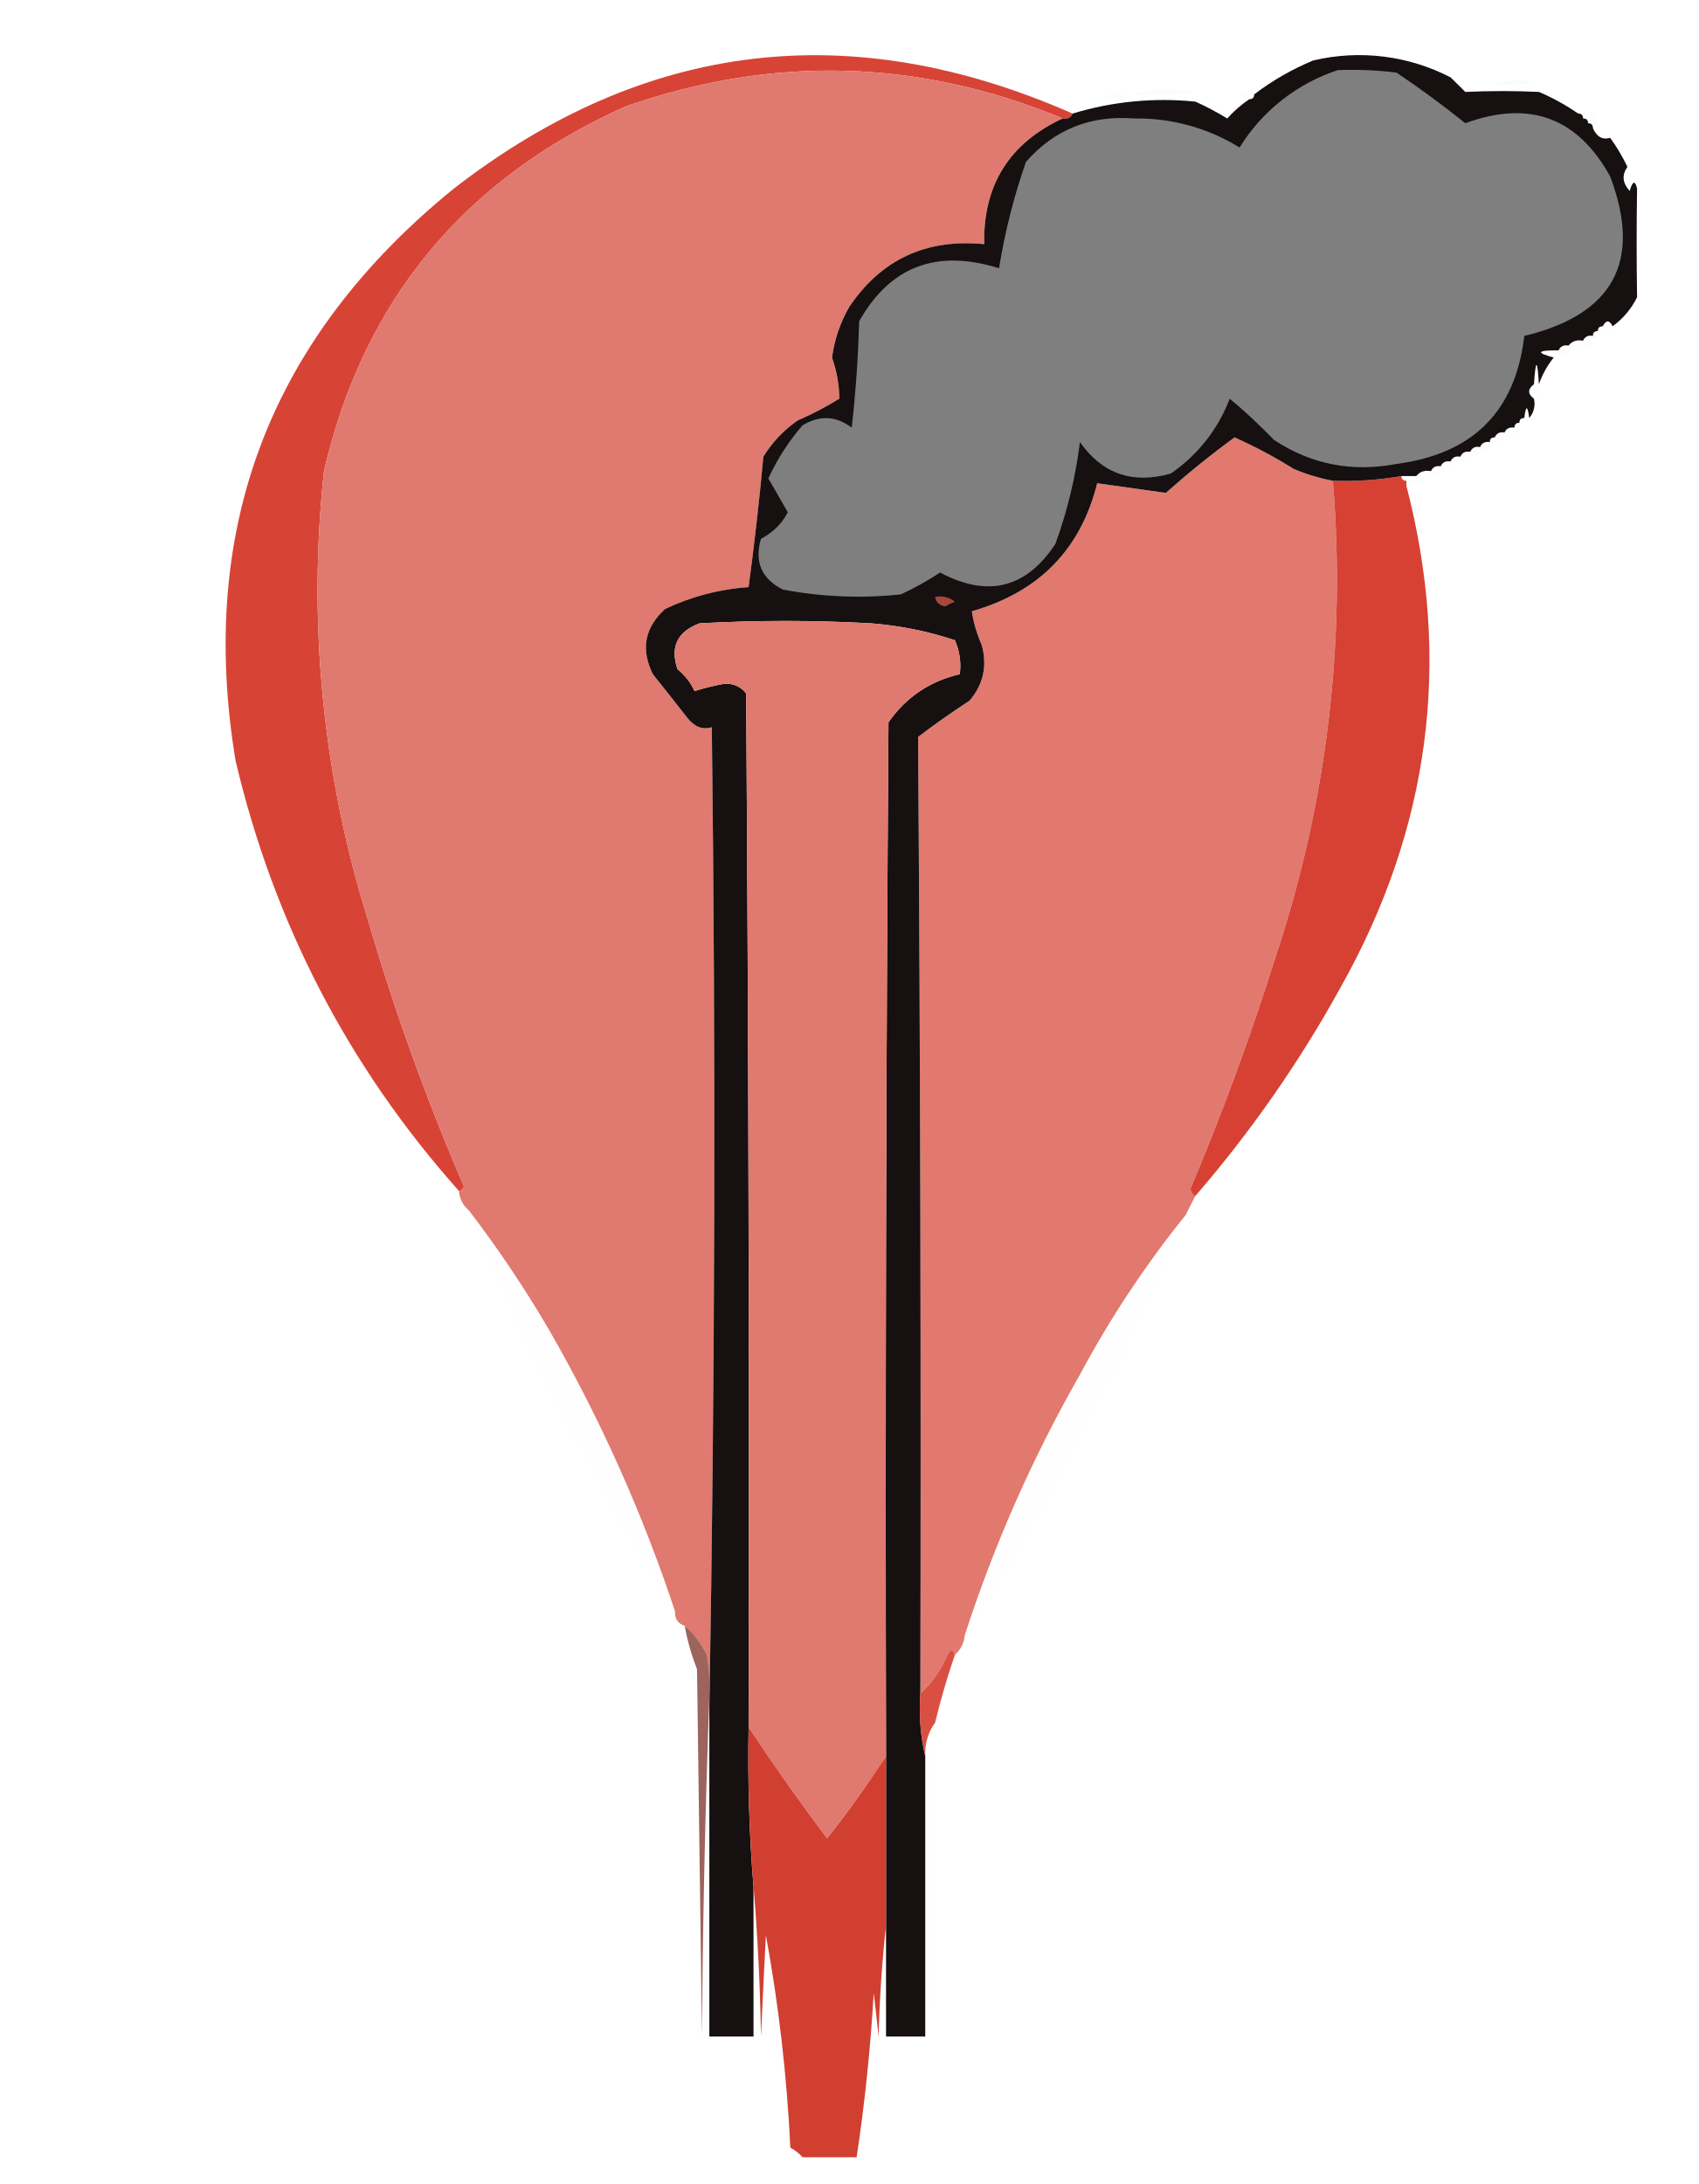
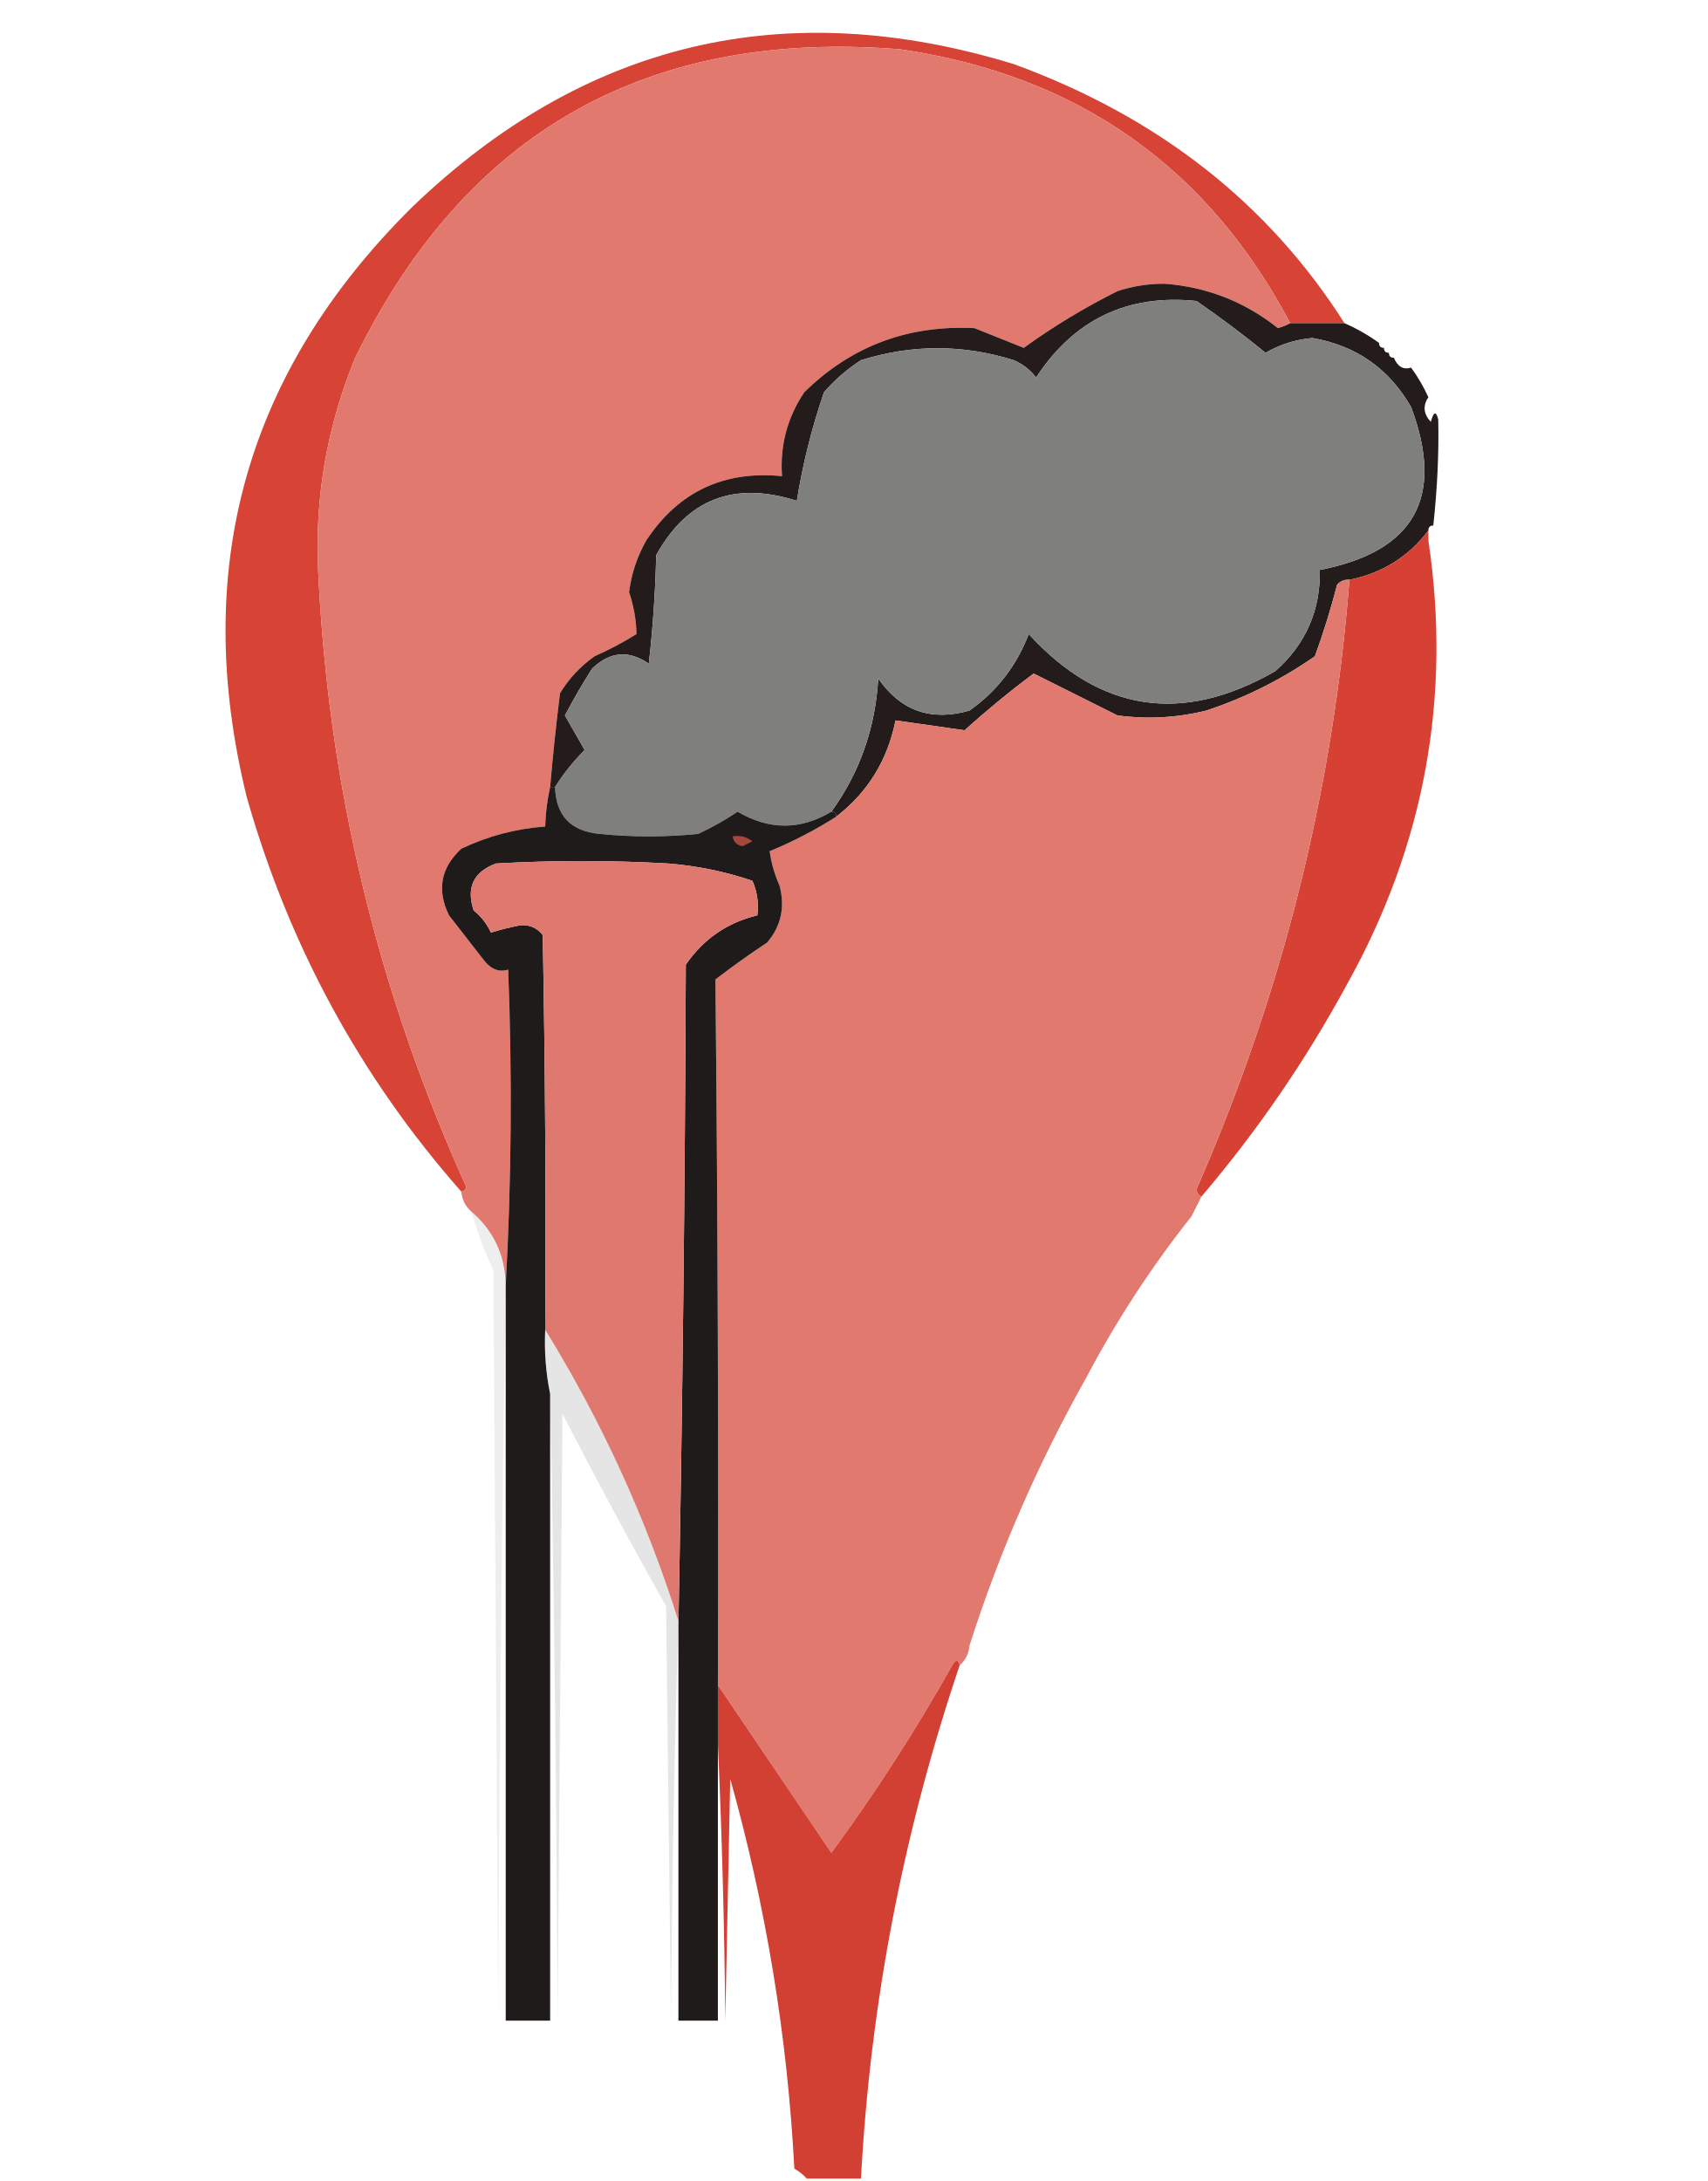
- <svg xmlns="http://www.w3.org/2000/svg" xmlns:xlink="http://www.w3.org/1999/xlink" width="35" height="45" viewBox="0 0 35 44">
-   <defs>
-     <clipPath id="s">
-       <path d="M0 0h35v44H0z" />
-     </clipPath>
-     <clipPath id="J">
-       <path d="M0 0h35v44H0z" />
-     </clipPath>
-     <clipPath id="I">
-       <path d="M0 0h35v44H0z" />
-     </clipPath>
-     <clipPath id="c">
-       <path d="M0 0h35v44H0z" />
-     </clipPath>
-     <clipPath id="H">
-       <path d="M0 0h35v44H0z" />
-     </clipPath>
-     <clipPath id="d">
-       <path d="M0 0h35v44H0z" />
-     </clipPath>
-     <clipPath id="G">
-       <path d="M0 0h35v44H0z" />
-     </clipPath>
-     <clipPath id="e">
-       <path d="M0 0h35v44H0z" />
-     </clipPath>
-     <clipPath id="F">
-       <path d="M0 0h35v44H0z" />
-     </clipPath>
-     <clipPath id="f">
-       <path d="M0 0h35v44H0z" />
-     </clipPath>
-     <clipPath id="E">
-       <path d="M0 0h35v44H0z" />
-     </clipPath>
-     <clipPath id="g">
-       <path d="M0 0h35v44H0z" />
-     </clipPath>
-     <clipPath id="D">
-       <path d="M0 0h35v44H0z" />
-     </clipPath>
-     <clipPath id="h">
-       <path d="M0 0h35v44H0z" />
-     </clipPath>
-     <clipPath id="C">
-       <path d="M0 0h35v44H0z" />
-     </clipPath>
-     <clipPath id="i">
-       <path d="M0 0h35v44H0z" />
-     </clipPath>
-     <clipPath id="B">
-       <path d="M0 0h35v44H0z" />
-     </clipPath>
-     <clipPath id="j">
-       <path d="M0 0h35v44H0z" />
-     </clipPath>
-     <clipPath id="A">
-       <path d="M0 0h35v44H0z" />
-     </clipPath>
-     <clipPath id="k">
-       <path d="M0 0h35v44H0z" />
-     </clipPath>
-     <clipPath id="z">
-       <path d="M0 0h35v44H0z" />
-     </clipPath>
-     <clipPath id="l">
-       <path d="M0 0h35v44H0z" />
-     </clipPath>
-     <clipPath id="y">
-       <path d="M0 0h35v44H0z" />
-     </clipPath>
-     <clipPath id="m">
-       <path d="M0 0h35v44H0z" />
-     </clipPath>
-     <clipPath id="x">
-       <path d="M0 0h35v44H0z" />
-     </clipPath>
-     <clipPath id="n">
-       <path d="M0 0h35v44H0z" />
-     </clipPath>
-     <clipPath id="w">
-       <path d="M0 0h35v44H0z" />
-     </clipPath>
-     <clipPath id="o">
-       <path d="M0 0h35v44H0z" />
-     </clipPath>
-     <clipPath id="v">
-       <path d="M0 0h35v44H0z" />
-     </clipPath>
-     <clipPath id="p">
-       <path d="M0 0h35v44H0z" />
-     </clipPath>
-     <clipPath id="u">
-       <path d="M0 0h35v44H0z" />
-     </clipPath>
-     <clipPath id="q">
-       <path d="M0 0h35v44H0z" />
-     </clipPath>
-     <clipPath id="t">
-       <path d="M0 0h35v44H0z" />
-     </clipPath>
-     <clipPath id="r">
-       <path d="M0 0h35v44H0z" />
-     </clipPath>
-     <clipPath id="b">
-       <path d="M0 0h35v44H0z" />
-     </clipPath>
-     <mask id="aL">
-       <g filter="url(#a)">
-         <path style="fill:#000;fill-opacity:.008;stroke:none" d="M0 0h35v44H0z" />
-       </g>
-     </mask>
-     <mask id="at">
-       <g filter="url(#a)">
-         <path style="fill:#000;fill-opacity:.012;stroke:none" d="M0 0h35v44H0z" />
-       </g>
-     </mask>
-     <mask id="ar">
-       <g filter="url(#a)">
-         <path style="fill:#000;fill-opacity:.012;stroke:none" d="M0 0h35v44H0z" />
-       </g>
-     </mask>
-     <mask id="ax">
-       <g filter="url(#a)">
-         <path style="fill:#000;fill-opacity:.008;stroke:none" d="M0 0h35v44H0z" />
-       </g>
-     </mask>
-     <mask id="ap">
-       <g filter="url(#a)">
-         <path style="fill:#000;fill-opacity:.004;stroke:none" d="M0 0h35v44H0z" />
-       </g>
-     </mask>
-     <mask id="az">
-       <g filter="url(#a)">
-         <path style="fill:#000;fill-opacity:.008;stroke:none" d="M0 0h35v44H0z" />
-       </g>
-     </mask>
-     <mask id="an">
-       <g filter="url(#a)">
-         <path style="fill:#000;fill-opacity:.008;stroke:none" d="M0 0h35v44H0z" />
-       </g>
-     </mask>
-     <mask id="aB">
-       <g filter="url(#a)">
-         <path style="fill:#000;fill-opacity:.008;stroke:none" d="M0 0h35v44H0z" />
-       </g>
-     </mask>
-     <mask id="al">
-       <g filter="url(#a)">
-         <path style="fill:#000;fill-opacity:.008;stroke:none" d="M0 0h35v44H0z" />
-       </g>
-     </mask>
-     <mask id="aD">
-       <g filter="url(#a)">
-         <path style="fill:#000;fill-opacity:.008;stroke:none" d="M0 0h35v44H0z" />
-       </g>
-     </mask>
-     <mask id="aj">
-       <g filter="url(#a)">
-         <path style="fill:#000;fill-opacity:.012;stroke:none" d="M0 0h35v44H0z" />
-       </g>
-     </mask>
-     <mask id="aF">
-       <g filter="url(#a)">
-         <path style="fill:#000;fill-opacity:.008;stroke:none" d="M0 0h35v44H0z" />
-       </g>
-     </mask>
-     <mask id="ah">
-       <g filter="url(#a)">
-         <path style="fill:#000;fill-opacity:.008;stroke:none" d="M0 0h35v44H0z" />
-       </g>
-     </mask>
-     <mask id="aH">
-       <g filter="url(#a)">
-         <path style="fill:#000;fill-opacity:.012;stroke:none" d="M0 0h35v44H0z" />
-       </g>
-     </mask>
-     <mask id="af">
-       <g filter="url(#a)">
-         <path style="fill:#000;fill-opacity:.012;stroke:none" d="M0 0h35v44H0z" />
-       </g>
-     </mask>
-     <mask id="aJ">
-       <g filter="url(#a)">
-         <path style="fill:#000;fill-opacity:.012;stroke:none" d="M0 0h35v44H0z" />
-       </g>
-     </mask>
-     <mask id="ad">
-       <g filter="url(#a)">
-         <path style="fill:#000;fill-opacity:.008;stroke:none" d="M0 0h35v44H0z" />
-       </g>
-     </mask>
-     <mask id="av">
-       <g filter="url(#a)">
-         <path style="fill:#000;fill-opacity:.008;stroke:none" d="M0 0h35v44H0z" />
-       </g>
-     </mask>
-     <mask id="ab">
-       <g filter="url(#a)">
-         <path style="fill:#000;fill-opacity:.012;stroke:none" d="M0 0h35v44H0z" />
-       </g>
-     </mask>
-     <mask id="aN">
-       <g filter="url(#a)">
-         <path style="fill:#000;fill-opacity:.988;stroke:none" d="M0 0h35v44H0z" />
-       </g>
-     </mask>
-     <mask id="Z">
-       <g filter="url(#a)">
-         <path style="fill:#000;fill-opacity:.008;stroke:none" d="M0 0h35v44H0z" />
-       </g>
-     </mask>
-     <mask id="aP">
-       <g filter="url(#a)">
-         <path style="fill:#000;fill-opacity:.957;stroke:none" d="M0 0h35v44H0z" />
-       </g>
-     </mask>
-     <mask id="X">
-       <g filter="url(#a)">
-         <path style="fill:#000;fill-opacity:.008;stroke:none" d="M0 0h35v44H0z" />
-       </g>
-     </mask>
-     <mask id="aR">
-       <g filter="url(#a)">
-         <path style="fill:#000;fill-opacity:.235;stroke:none" d="M0 0h35v44H0z" />
-       </g>
-     </mask>
-     <mask id="V">
-       <g filter="url(#a)">
-         <path style="fill:#000;fill-opacity:.012;stroke:none" d="M0 0h35v44H0z" />
-       </g>
-     </mask>
-     <mask id="aT">
-       <g filter="url(#a)">
-         <path style="fill:#000;fill-opacity:.239;stroke:none" d="M0 0h35v44H0z" />
-       </g>
-     </mask>
-     <mask id="T">
-       <g filter="url(#a)">
-         <path style="fill:#000;fill-opacity:.008;stroke:none" d="M0 0h35v44H0z" />
-       </g>
-     </mask>
-     <mask id="aV">
-       <g filter="url(#a)">
-         <path style="fill:#000;fill-opacity:.737;stroke:none" d="M0 0h35v44H0z" />
-       </g>
-     </mask>
-     <mask id="R">
-       <g filter="url(#a)">
-         <path style="fill:#000;fill-opacity:.012;stroke:none" d="M0 0h35v44H0z" />
-       </g>
-     </mask>
-     <mask id="aX">
-       <g filter="url(#a)">
-         <path style="fill:#000;fill-opacity:.933;stroke:none" d="M0 0h35v44H0z" />
-       </g>
-     </mask>
-     <mask id="P">
-       <g filter="url(#a)">
-         <path style="fill:#000;fill-opacity:.016;stroke:none" d="M0 0h35v44H0z" />
-       </g>
-     </mask>
-     <mask id="aZ">
-       <g filter="url(#a)">
-         <path style="fill:#000;fill-opacity:.004;stroke:none" d="M0 0h35v44H0z" />
-       </g>
-     </mask>
-     <mask id="N">
-       <g filter="url(#a)">
-         <path style="fill:#000;fill-opacity:.012;stroke:none" d="M0 0h35v44H0z" />
-       </g>
-     </mask>
-     <mask id="bb">
-       <g filter="url(#a)">
-         <path style="fill:#000;fill-opacity:.988;stroke:none" d="M0 0h35v44H0z" />
-       </g>
-     </mask>
-     <mask id="L">
-       <g filter="url(#a)">
-         <path style="fill:#000;fill-opacity:.98;stroke:none" d="M0 0h35v44H0z" />
-       </g>
-     </mask>
-     <g id="ac" clip-path="url(#k)">
-       <path style="stroke:none;fill-rule:evenodd;fill:#000;fill-opacity:1" d="M32.824 6.422h.102c-.02.066-.051.066-.102 0zm0 0" />
-     </g>
-     <g id="K" clip-path="url(#b)">
-       <path style="stroke:none;fill-rule:evenodd;fill:#d64032;fill-opacity:1" d="M22.102 1.84c-.036.086-.102.117-.204.101-2.964-1.226-5.964-1.308-9-.25C9.566 3.18 7.492 5.688 6.676 9.207a22.796 22.796 0 0 0 .91 9.258 46.92 46.92 0 0 0 1.973 5.476c-.012.059-.047.094-.102.098-2.277-2.555-3.809-5.508-4.602-8.86-.793-4.788.707-8.718 4.5-11.796C13.285.34 17.531-.172 22.102 1.84zm0 0" />
-     </g>
-     <g id="aE" clip-path="url(#y)">
-       <path style="stroke:none;fill-rule:evenodd;fill:#000;fill-opacity:1" d="M29.89 9.11v-.102h.204c-.035.086-.102.117-.203.101zm0 0" />
-     </g>
-     <g id="ao" clip-path="url(#q)">
-       <path style="stroke:none;fill-rule:evenodd;fill:#000;fill-opacity:1" d="M31.309 8.21h.101c-.02.071-.055.071-.101 0zm0 0" />
-     </g>
-     <g id="W" clip-path="url(#h)">
-       <path style="stroke:none;fill-rule:evenodd;fill:#000;fill-opacity:1" d="M32.523 1.84c.176-.098.313-.031.403.2-.012.062-.047.093-.102.1 0-.066-.031-.1-.101-.1 0-.067-.032-.099-.102-.099 0-.066-.031-.101-.098-.101zm0 0" />
-     </g>
-     <g id="aG" clip-path="url(#z)">
-       <path style="stroke:none;fill-rule:evenodd;fill:#000;fill-opacity:1" d="M29.688 9.207v-.098h.203c-.036.082-.102.118-.203.098zm0 0" />
-     </g>
-     <g id="ae" clip-path="url(#l)">
-       <path style="stroke:none;fill-rule:evenodd;fill:#000;fill-opacity:1" d="M32.621 6.621V6.52h.203c-.035.085-.101.117-.203.101zm0 0" />
-     </g>
-     <g id="aq" clip-path="url(#r)">
-       <path style="stroke:none;fill-rule:evenodd;fill:#000;fill-opacity:1" d="M31.207 8.313h.102c-.02.066-.055.066-.102 0zm0 0" />
-     </g>
-     <g id="aI" clip-path="url(#A)">
-       <path style="stroke:none;fill-rule:evenodd;fill:#000;fill-opacity:1" d="M29.488 9.309v-.102h.2c-.032.086-.102.117-.2.102zm0 0" />
-     </g>
-     <g id="O" clip-path="url(#d)">
-       <path style="stroke:none;fill-rule:evenodd;fill:#000;fill-opacity:1" d="M30.8 1.246c.25-.113.52-.133.81-.05a3.492 3.492 0 0 1-.81.05zm0 0" />
-     </g>
-     <g id="S" clip-path="url(#f)">
-       <path style="stroke:none;fill-rule:evenodd;fill:#000;fill-opacity:1" d="M25.844 1.445c-.067 0-.098.032-.098.098-.254-.023-.254-.09 0-.2.059.012.094.048.098.102zm0 0" />
-     </g>
-     <g id="aK" clip-path="url(#B)">
-       <path style="stroke:none;fill-rule:evenodd;fill:#000;fill-opacity:1" d="M29.184 9.309h.304a.626.626 0 0 1-.508.199v-.102c.102.02.168-.015.204-.097zm0 0" />
-     </g>
-     <g id="as" clip-path="url(#s)">
-       <path style="stroke:none;fill-rule:evenodd;fill:#000;fill-opacity:1" d="M31.004 8.512V8.41h.203c-.035.086-.102.117-.203.102zm0 0" />
-     </g>
-     <g id="ag" clip-path="url(#m)">
-       <path style="stroke:none;fill-rule:evenodd;fill:#000;fill-opacity:1" d="M32.32 6.719V6.62h.301c-.07.09-.172.121-.3.098zm0 0" />
-     </g>
-     <g id="aM" clip-path="url(#C)">
-       <path style="stroke:none;fill-rule:evenodd;fill:#d63f31;fill-opacity:1" d="M28.879 9.309c0 .066.035.097.101.097v.102c.942 3.62.485 7.07-1.363 10.351a25.064 25.064 0 0 1-2.984 4.282c-.063-.024-.094-.075-.102-.149a53.28 53.28 0 0 0 1.77-4.828 24.548 24.548 0 0 0 1.164-9.758c.476.016.95-.015 1.414-.097zm0 0" />
-     </g>
-     <g id="Y" clip-path="url(#i)">
-       <path style="stroke:none;fill-rule:evenodd;fill:#000;fill-opacity:1" d="M33.027 6.32v-.097h.203c-.035.082-.101.117-.203.097zm0 0" />
-     </g>
-     <g id="au" clip-path="url(#t)">
-       <path style="stroke:none;fill-rule:evenodd;fill:#000;fill-opacity:1" d="M30.8 8.61v-.098h.204c-.035.082-.102.117-.203.097zm0 0" />
-     </g>
-     <g id="aO" clip-path="url(#D)">
-       <path style="stroke:none;fill-rule:evenodd;fill:#0c0505;fill-opacity:1" d="M32.523 1.84c.067 0 .098.035.098.101.07 0 .102.032.102.098.07 0 .101.035.101.102.078.18.2.246.356.199.136.187.254.387.355.598-.12.171-.101.335.047.496.059-.207.11-.223.152-.051a71.473 71.473 0 0 0 0 2.242c-.12.242-.289.441-.504.598-.066-.133-.136-.133-.203 0-.066 0-.101.03-.101.097-.067 0-.102.035-.102.102-.097-.02-.168.016-.203.098-.129-.024-.23.011-.3.101-.102-.02-.169.016-.204.098-.445-.004-.476.047-.101.148a1.825 1.825 0 0 0-.305.551c-.031-.531-.066-.531-.102 0-.132.098-.132.2 0 .297a.453.453 0 0 1-.097.398c-.035-.265-.07-.265-.102 0-.07 0-.101.032-.101.098-.067 0-.102.035-.102.101-.102-.015-.168.016-.203.098-.102-.015-.168.02-.203.102-.067 0-.102.031-.102.097-.097-.015-.168.02-.199.102-.102-.02-.168.016-.203.098-.102-.016-.168.015-.203.101-.102-.02-.168.016-.203.098-.098-.016-.168.015-.203.101-.098-.02-.165.016-.2.098-.133-.023-.234.012-.304.102h-.305a6.836 6.836 0 0 1-1.414.097 3.94 3.94 0 0 1-.809-.246c-.394-.246-.797-.46-1.215-.648-.488.355-.96.738-1.418 1.144l-1.414-.199c-.34 1.363-1.199 2.242-2.582 2.637.032.234.102.465.203.699.118.43.032.812-.253 1.145-.36.234-.715.484-1.059.746.047 6.566.062 13.136.047 19.71-.031.45.004.883.101 1.294v5.773h-.808v-5.773c-.016-7.102 0-14.204.05-21.305.36-.516.848-.848 1.47-.992a1.3 1.3 0 0 0-.102-.7 7.297 7.297 0 0 0-1.719-.347 31.53 31.53 0 0 0-3.543 0c-.457.172-.61.484-.453.945.152.121.27.274.351.45.188-.06.391-.11.61-.15a.505.505 0 0 1 .453.2c.05 7.098.066 14.2.05 21.3-.019 1.099.012 2.196.102 3.286v3.086h-.91v-6.77c.117-6.718.133-13.453.051-20.207-.191.059-.36-.007-.508-.199-.234-.297-.469-.598-.707-.894-.254-.516-.168-.961.254-1.344a4.766 4.766 0 0 1 1.719-.45c.12-.894.222-1.788.304-2.687.18-.293.415-.543.707-.746.301-.133.59-.281.86-.45a2.696 2.696 0 0 0-.152-.847c.05-.37.168-.719.355-1.043.66-.98 1.586-1.41 2.781-1.293-.023-1.215.516-2.078 1.617-2.59.102.016.168-.015.204-.101a6.44 6.44 0 0 1 2.53-.246c.227.101.446.218.657.347.14-.156.293-.289.457-.398.067 0 .098-.031.098-.098.379-.289.785-.52 1.215-.699a4.103 4.103 0 0 1 2.832.348l.304.3a16.344 16.344 0 0 1 1.516 0c.289.122.559.274.812.446zm0 0" />
-     </g>
-     <g id="M" clip-path="url(#c)">
-       <path style="stroke:none;fill-rule:evenodd;fill:#000;fill-opacity:1" d="M27.059.746a.256.256 0 0 1-.204-.05c.098-.067.165-.051.204.05zm0 0" />
-     </g>
-     <g id="ai" clip-path="url(#n)">
-       <path style="stroke:none;fill-rule:evenodd;fill:#000;fill-opacity:1" d="M32.117 6.719h.203c-.07.133-.136.133-.203 0zm0 0" />
-     </g>
-     <g id="aQ" clip-path="url(#E)">
-       <path style="stroke:none;fill-rule:evenodd;fill:#fefcfc;fill-opacity:1" d="M9.66 24.438c.606.789 1.16 1.62 1.668 2.488a31.565 31.565 0 0 1 2.582 5.777 53.082 53.082 0 0 1-4.25-8.266zm0 0" />
-     </g>
-     <g id="aw" clip-path="url(#u)">
-       <path style="stroke:none;fill-rule:evenodd;fill:#000;fill-opacity:1" d="M30.7 8.61h.1c-.015.066-.05.066-.1 0zm0 0" />
-     </g>
-     <g id="ba" clip-path="url(#J)">
-       <path style="stroke:none;fill-rule:evenodd;fill:#d03d2f;fill-opacity:1" d="M15.426 35.09a46.505 46.505 0 0 0 1.617 2.289c.434-.547.836-1.113 1.215-1.691v3.484a27.126 27.126 0 0 0-.153 2.289 69.61 69.61 0 0 0-.101-.895 37.148 37.148 0 0 1-.352 3.383H16.54a1.026 1.026 0 0 0-.254-.199 33.034 33.034 0 0 0-.504-4.379c-.035.695-.07 1.395-.101 2.09a46.765 46.765 0 0 0-.153-3.086 32.886 32.886 0 0 1-.101-3.285zm0 0" />
-     </g>
-     <g id="aS" clip-path="url(#F)">
-       <path style="stroke:none;fill-rule:evenodd;fill:#fefcfb;fill-opacity:1" d="M24.43 24.54a59.145 59.145 0 0 1-4.551 8.66 28.497 28.497 0 0 1 2.375-5.376 21.003 21.003 0 0 1 2.176-3.285zm0 0" />
-     </g>
-     <g id="aa" clip-path="url(#j)">
-       <path style="stroke:none;fill-rule:evenodd;fill:#000;fill-opacity:1" d="M32.926 6.32h.101c-.02.067-.05.067-.101 0zm0 0" />
-     </g>
-     <g id="ay" clip-path="url(#v)">
-       <path style="stroke:none;fill-rule:evenodd;fill:#000;fill-opacity:1" d="M30.5 8.809V8.71h.2c-.032.082-.102.117-.2.098zm0 0" />
-     </g>
-     <g id="aU" clip-path="url(#G)">
-       <path style="stroke:none;fill-rule:evenodd;fill:#792d23;fill-opacity:1" d="M14.617 34.492a228.184 228.184 0 0 0-.152 6.969c-.035-2.52-.067-5.043-.102-7.566-.113-.29-.199-.59-.254-.895.16.121.313.32.457.598.051.297.067.593.051.894zm0 0" />
-     </g>
-     <g id="ak" clip-path="url(#o)">
-       <path style="stroke:none;fill-rule:evenodd;fill:#000;fill-opacity:1" d="M31.61 7.418h.1c.028.125-.007.227-.1.297v-.297zm0 0" />
-     </g>
-     <g id="U" clip-path="url(#g)">
-       <path style="stroke:none;fill-rule:evenodd;fill:#000;fill-opacity:1" d="M22.71 1.543c.145-.11.313-.129.505-.05-.164.05-.332.066-.504.05zm0 0" />
-     </g>
-     <g id="aW" clip-path="url(#H)">
-       <path style="stroke:none;fill-rule:evenodd;fill:#d64435;fill-opacity:1" d="M19.676 33.598c-.156.457-.293.922-.406 1.394a1.066 1.066 0 0 0-.204.598v.097a4.285 4.285 0 0 1-.101-1.292c.242-.223.426-.489.558-.797.07-.125.122-.125.153 0zm0 0" />
-     </g>
-     <g id="aA" clip-path="url(#w)">
-       <path style="stroke:none;fill-rule:evenodd;fill:#000;fill-opacity:1" d="M30.297 8.91V8.81h.203c-.035.086-.102.117-.203.101zm0 0" />
-     </g>
-     <g id="Q" clip-path="url(#e)">
-       <path style="stroke:none;fill-rule:evenodd;fill:#000;fill-opacity:1" d="M23.316 1.445a2.92 2.92 0 0 1 1.317-.05 9.252 9.252 0 0 1-1.317.05zm0 0" />
-     </g>
-     <g id="aY" clip-path="url(#I)">
-       <path style="stroke:none;fill-rule:evenodd;fill:#000;fill-opacity:1" d="M19.27 34.992c.02 2.156 0 4.313-.051 6.469a161.491 161.491 0 0 0-.153-5.871c.012-.23.079-.43.204-.598zm0 0" />
-     </g>
-     <g id="am" clip-path="url(#p)">
-       <path style="stroke:none;fill-rule:evenodd;fill:#000;fill-opacity:1" d="M31.41 8.113h.102c-.02.067-.055.067-.102 0zm0 0" />
-     </g>
-     <g id="aC" clip-path="url(#x)">
-       <path style="stroke:none;fill-rule:evenodd;fill:#000;fill-opacity:1" d="M30.094 9.008V8.91h.203c-.035.082-.102.117-.203.098zm0 0" />
-     </g>
-     <filter id="a" filterUnits="objectBoundingBox" x="0%" y="0%" width="100%" height="100%">
-       <feColorMatrix in="SourceGraphic" values="0 0 0 0 1 0 0 0 0 1 0 0 0 0 1 0 0 0 1 0" />
-     </filter>
-   </defs>
-   <use xlink:href="#K" mask="url(#L)" />
-   <use xlink:href="#M" mask="url(#N)" />
-   <path style="stroke:none;fill-rule:evenodd;fill:#e0796f;fill-opacity:1" d="M21.898 1.941c-1.101.512-1.64 1.375-1.617 2.59-1.195-.117-2.12.313-2.781 1.293a2.827 2.827 0 0 0-.355 1.043c.097.281.148.567.152.848-.27.168-.559.316-.86.45a2.472 2.472 0 0 0-.707.745 62.128 62.128 0 0 1-.304 2.688 4.766 4.766 0 0 0-1.719.449c-.422.383-.508.828-.254 1.344.238.296.473.597.707.894.149.192.317.258.508.2.082 6.753.066 13.488-.05 20.206v-.199c.015-.3 0-.597-.052-.894-.144-.278-.296-.477-.457-.598-.14-.047-.207-.148-.199-.297a31.565 31.565 0 0 0-2.582-5.777 24.026 24.026 0 0 0-1.668-2.488.567.567 0 0 1-.203-.399c.055-.004.09-.039.102-.098a46.92 46.92 0 0 1-1.973-5.476 22.796 22.796 0 0 1-.91-9.258c.816-3.52 2.89-6.027 6.222-7.516 3.036-1.058 6.036-.976 9 .25zm0 0" />
-   <use xlink:href="#O" mask="url(#P)" />
-   <use xlink:href="#Q" mask="url(#R)" />
-   <use xlink:href="#S" mask="url(#T)" />
-   <use xlink:href="#U" mask="url(#V)" />
-   <use xlink:href="#W" mask="url(#X)" />
-   <use xlink:href="#Y" mask="url(#Z)" />
-   <use xlink:href="#aa" mask="url(#ab)" />
-   <use xlink:href="#ac" mask="url(#ad)" />
-   <use xlink:href="#ae" mask="url(#af)" />
-   <use xlink:href="#ag" mask="url(#ah)" />
-   <use xlink:href="#ai" mask="url(#aj)" />
-   <use xlink:href="#ak" mask="url(#al)" />
-   <use xlink:href="#am" mask="url(#an)" />
-   <use xlink:href="#ao" mask="url(#ap)" />
-   <use xlink:href="#aq" mask="url(#ar)" />
-   <use xlink:href="#as" mask="url(#at)" />
-   <use xlink:href="#au" mask="url(#av)" />
-   <use xlink:href="#aw" mask="url(#ax)" />
-   <path style="stroke:none;fill-rule:evenodd;fill:#e1796f;fill-opacity:1" d="M27.465 9.406a24.548 24.548 0 0 1-1.164 9.758 53.28 53.28 0 0 1-1.77 4.828c.008.074.04.125.102.149-.07.132-.137.265-.203.398a21.003 21.003 0 0 0-2.176 3.285 28.497 28.497 0 0 0-2.375 5.375.6.6 0 0 1-.203.399c-.031-.125-.082-.125-.153 0a2.299 2.299 0 0 1-.558.797c.015-6.575 0-13.145-.047-19.711.344-.262.7-.512 1.059-.746.285-.333.37-.715.253-1.145a2.629 2.629 0 0 1-.203-.7c1.383-.394 2.243-1.273 2.582-2.636l1.414.2c.457-.407.93-.79 1.418-1.145.418.187.82.402 1.215.648.262.11.532.195.809.246zm0 0" />
-   <use xlink:href="#ay" mask="url(#az)" />
-   <use xlink:href="#aA" mask="url(#aB)" />
-   <use xlink:href="#aC" mask="url(#aD)" />
-   <use xlink:href="#aE" mask="url(#aF)" />
-   <use xlink:href="#aG" mask="url(#aH)" />
-   <use xlink:href="#aI" mask="url(#aJ)" />
-   <use xlink:href="#aK" mask="url(#aL)" />
-   <use xlink:href="#aM" mask="url(#aN)" />
-   <use xlink:href="#aO" mask="url(#aP)" />
-   <path style="stroke:none;fill-rule:evenodd;fill:#7f7f7f;fill-opacity:1" d="M27.566.945c.407-.015.809 0 1.211.051.489.328.961.676 1.418 1.043 1.317-.484 2.313-.121 2.985 1.098.66 1.746.07 2.84-1.77 3.285-.18 1.55-1.055 2.43-2.633 2.637-.918.175-1.761.011-2.527-.496-.29-.301-.59-.583-.91-.848a3.282 3.282 0 0 1-1.215 1.543c-.785.222-1.41.008-1.871-.649a9.684 9.684 0 0 1-.504 2.094c-.602.918-1.395 1.117-2.379.594-.258.172-.527.32-.808.45a8.307 8.307 0 0 1-2.43-.099c-.442-.222-.59-.57-.453-1.046.246-.13.43-.309.554-.547-.132-.235-.27-.465-.402-.696.184-.398.418-.765.707-1.097.352-.211.691-.196 1.012.05.082-.726.133-1.457.152-2.19.637-1.134 1.598-1.497 2.883-1.095.121-.746.305-1.476.555-2.191.582-.664 1.324-.965 2.226-.895a4.006 4.006 0 0 1 2.176.598A3.76 3.76 0 0 1 27.566.945zm0 0" />
-   <path style="stroke:none;fill-rule:evenodd;fill:#a7463d;fill-opacity:1" d="M19.27 11.797a.506.506 0 0 1 .406.098c-.07.035-.137.066-.203.101-.121-.023-.192-.09-.203-.2zm0 0" />
-   <path style="stroke:none;fill-rule:evenodd;fill:#e0796f;fill-opacity:1" d="M18.258 35.688a23.086 23.086 0 0 1-1.215 1.69 46.505 46.505 0 0 1-1.617-2.288c.015-7.102 0-14.203-.051-21.3a.505.505 0 0 0-.453-.2c-.219.039-.422.09-.61.148a1.234 1.234 0 0 0-.351-.449c-.156-.46-.004-.773.453-.945a31.53 31.53 0 0 1 3.543 0c.59.047 1.164.164 1.719.347a1.3 1.3 0 0 1 .101.7 2.392 2.392 0 0 0-1.468.992c-.051 7.101-.067 14.203-.051 21.304zm0 0" />
-   <use xlink:href="#aQ" mask="url(#aR)" />
-   <use xlink:href="#aS" mask="url(#aT)" />
-   <use xlink:href="#aU" mask="url(#aV)" />
-   <use xlink:href="#aW" mask="url(#aX)" />
-   <use xlink:href="#aY" mask="url(#aZ)" />
-   <use xlink:href="#ba" mask="url(#bb)" />
+ <svg xmlns="http://www.w3.org/2000/svg" version="1.1" width="346px" height="442px" style="shape-rendering:geometricPrecision; text-rendering:geometricPrecision; image-rendering:optimizeQuality; fill-rule:evenodd; clip-rule:evenodd">
+   <g>
+     <path style="opacity:0.982" fill="#d64032" d="M 272.5,65.5 C 268.833,65.5 265.167,65.5 261.5,65.5C 244.69,33.737 218.356,15.237 182.5,10C 131.253,5.862 94.42,26.695 72,72.5C 66.247,86.438 63.747,100.938 64.5,116C 66.559,159.402 76.559,200.902 94.5,240.5C 94.376,241.107 94.043,241.44 93.5,241.5C 73.064,218.311 58.564,191.644 50,161.5C 38.654,115.221 49.821,75.387 83.5,42C 118.399,8.443 159.065,-1.224 205.5,13C 234.73,23.685 257.064,41.185 272.5,65.5 Z" />
+   </g>
+   <g>
+     <path style="opacity:1" fill="#e1796f" d="M 261.5,65.5 C 260.735,65.923 259.902,66.257 259,66.5C 252.283,61.148 244.616,58.148 236,57.5C 232.742,57.493 229.575,57.993 226.5,59C 219.796,62.346 213.463,66.18 207.5,70.5C 204.121,69.139 200.788,67.806 197.5,66.5C 184.007,65.827 172.507,70.161 163,79.5C 159.557,84.662 158.057,90.328 158.5,96.5C 146.679,95.328 137.513,99.661 131,109.5C 129.142,112.763 127.975,116.263 127.5,120C 128.451,122.822 128.951,125.655 129,128.5C 126.31,130.182 123.477,131.682 120.5,133C 117.616,135.048 115.283,137.548 113.5,140.5C 112.709,146.836 112.042,153.17 111.5,159.5C 110.908,162.127 110.575,164.794 110.5,167.5C 104.546,167.936 98.879,169.436 93.5,172C 89.329,175.854 88.496,180.354 91,185.5C 93.333,188.5 95.667,191.5 98,194.5C 99.46,196.422 101.127,197.089 103,196.5C 103.829,218.004 103.663,239.337 102.5,260.5C 102.404,254.419 100.071,249.419 95.5,245.5C 94.326,244.486 93.66,243.153 93.5,241.5C 94.043,241.44 94.376,241.107 94.5,240.5C 76.559,200.902 66.559,159.402 64.5,116C 63.747,100.938 66.247,86.438 72,72.5C 94.42,26.695 131.253,5.862 182.5,10C 218.356,15.237 244.69,33.737 261.5,65.5 Z" />
+   </g>
+   <g>
+     <path style="opacity:0.915" fill="#0f0807" d="M 261.5,65.5 C 265.167,65.5 268.833,65.5 272.5,65.5C 274.969,66.569 277.302,67.902 279.5,69.5C 279.5,70.167 279.833,70.5 280.5,70.5C 280.5,71.167 280.833,71.5 281.5,71.5C 281.5,72.167 281.833,72.5 282.5,72.5C 283.281,74.322 284.448,74.989 286,74.5C 287.366,76.37 288.533,78.37 289.5,80.5C 288.339,82.224 288.505,83.89 290,85.5C 290.556,83.405 291.056,83.238 291.5,85C 291.65,91.778 291.317,98.945 290.5,106.5C 289.833,106.5 289.5,106.833 289.5,107.5C 285.506,112.8 280.173,116.133 273.5,117.5C 272.504,117.414 271.671,117.748 271,118.5C 269.727,123.432 268.227,128.265 266.5,133C 259.724,137.721 252.391,141.388 244.5,144C 238.569,145.471 232.569,145.804 226.5,145C 220.828,142.164 215.162,139.331 209.5,136.5C 204.691,140.083 200.025,143.916 195.5,148C 190.833,147.333 186.167,146.667 181.5,146C 179.899,154.045 175.899,160.545 169.5,165.5C 169.5,164.833 169.167,164.5 168.5,164.5C 174.251,156.546 177.417,147.546 178,137.5C 182.559,144.077 188.726,146.243 196.5,144C 202.052,140.076 206.052,134.909 208.5,128.5C 222.993,144.331 239.66,146.831 258.5,136C 264.637,130.557 267.637,123.724 267.5,115.5C 286.688,111.79 292.855,100.79 286,82.5C 281.545,74.717 274.878,70.05 266,68.5C 262.613,68.796 259.446,69.796 256.5,71.5C 251.975,67.808 247.308,64.308 242.5,61C 228.545,59.56 217.712,64.727 210,76.5C 208.786,74.951 207.286,73.784 205.5,73C 195.143,69.766 184.81,69.766 174.5,73C 171.705,74.793 169.205,76.96 167,79.5C 164.536,86.688 162.703,94.022 161.5,101.5C 148.819,97.442 139.319,101.109 133,112.5C 132.831,119.856 132.331,127.189 131.5,134.5C 127.436,131.703 123.602,132.036 120,135.5C 118.034,138.601 116.2,141.768 114.5,145C 115.833,147.333 117.167,149.667 118.5,152C 116.2,154.302 114.2,156.802 112.5,159.5C 112.167,159.5 111.833,159.5 111.5,159.5C 112.042,153.17 112.709,146.836 113.5,140.5C 115.283,137.548 117.616,135.048 120.5,133C 123.477,131.682 126.31,130.182 129,128.5C 128.951,125.655 128.451,122.822 127.5,120C 127.975,116.263 129.142,112.763 131,109.5C 137.513,99.661 146.679,95.328 158.5,96.5C 158.057,90.328 159.557,84.662 163,79.5C 172.507,70.161 184.007,65.827 197.5,66.5C 200.788,67.806 204.121,69.139 207.5,70.5C 213.463,66.18 219.796,62.346 226.5,59C 229.575,57.993 232.742,57.493 236,57.5C 244.616,58.148 252.283,61.148 259,66.5C 259.902,66.257 260.735,65.923 261.5,65.5 Z" />
+   </g>
+   <g>
+     <path style="opacity:1" fill="#7f7f7e" d="M 168.5,164.5 C 162.234,168.259 155.901,168.259 149.5,164.5C 146.961,166.2 144.295,167.7 141.5,169C 134.833,169.667 128.167,169.667 121.5,169C 115.659,168.431 112.659,165.265 112.5,159.5C 114.2,156.802 116.2,154.302 118.5,152C 117.167,149.667 115.833,147.333 114.5,145C 116.2,141.768 118.034,138.601 120,135.5C 123.602,132.036 127.436,131.703 131.5,134.5C 132.331,127.189 132.831,119.856 133,112.5C 139.319,101.109 148.819,97.442 161.5,101.5C 162.703,94.022 164.536,86.688 167,79.5C 169.205,76.96 171.705,74.793 174.5,73C 184.81,69.766 195.143,69.766 205.5,73C 207.286,73.784 208.786,74.951 210,76.5C 217.712,64.727 228.545,59.56 242.5,61C 247.308,64.308 251.975,67.808 256.5,71.5C 259.446,69.796 262.613,68.796 266,68.5C 274.878,70.05 281.545,74.717 286,82.5C 292.855,100.79 286.688,111.79 267.5,115.5C 267.637,123.724 264.637,130.557 258.5,136C 239.66,146.831 222.993,144.331 208.5,128.5C 206.052,134.909 202.052,140.076 196.5,144C 188.726,146.243 182.559,144.077 178,137.5C 177.417,147.546 174.251,156.546 168.5,164.5 Z" />
+   </g>
+   <g>
+     <path style="opacity:0.007" fill="#000000" d="M 279.5,69.5 C 281.268,68.493 282.601,69.159 283.5,71.5C 283.376,72.107 283.043,72.44 282.5,72.5C 281.833,72.5 281.5,72.167 281.5,71.5C 280.833,71.5 280.5,71.167 280.5,70.5C 279.833,70.5 279.5,70.167 279.5,69.5 Z" />
+   </g>
+   <g>
+     <path style="opacity:0.008" fill="#000000" d="M 290.5,106.5 C 291.715,107.779 291.382,108.779 289.5,109.5C 289.5,108.833 289.5,108.167 289.5,107.5C 290.167,107.5 290.5,107.167 290.5,106.5 Z" />
+   </g>
+   <g>
+     <path style="opacity:0.988" fill="#d63f31" d="M 289.5,107.5 C 289.5,108.167 289.5,108.833 289.5,109.5C 294.227,141.281 288.727,171.281 273,199.5C 264.639,214.905 254.805,229.238 243.5,242.5C 242.903,242.265 242.57,241.765 242.5,241C 259.822,201.547 270.155,160.38 273.5,117.5C 280.173,116.133 285.506,112.8 289.5,107.5 Z" />
+   </g>
+   <g>
+     <path style="opacity:1" fill="#e1796f" d="M 273.5,117.5 C 270.155,160.38 259.822,201.547 242.5,241C 242.57,241.765 242.903,242.265 243.5,242.5C 242.833,243.833 242.167,245.167 241.5,246.5C 233.362,256.752 226.195,267.752 220,279.5C 210.306,296.77 202.472,314.77 196.5,333.5C 196.34,335.153 195.674,336.486 194.5,337.5C 194.19,336.262 193.69,336.262 193,337.5C 185.568,350.713 177.401,363.38 168.5,375.5C 160.808,364.149 153.141,352.815 145.5,341.5C 145.642,293.799 145.475,246.133 145,198.5C 148.412,195.877 151.912,193.377 155.5,191C 158.318,187.662 159.151,183.829 158,179.5C 156.972,177.156 156.306,174.823 156,172.5C 160.731,170.552 165.231,168.218 169.5,165.5C 175.899,160.545 179.899,154.045 181.5,146C 186.167,146.667 190.833,147.333 195.5,148C 200.025,143.916 204.691,140.083 209.5,136.5C 215.162,139.331 220.828,142.164 226.5,145C 232.569,145.804 238.569,145.471 244.5,144C 252.391,141.388 259.724,137.721 266.5,133C 268.227,128.265 269.727,123.432 271,118.5C 271.671,117.748 272.504,117.414 273.5,117.5 Z" />
+   </g>
+   <g>
+     <path style="opacity:0.907" fill="#080403" d="M 111.5,159.5 C 111.833,159.5 112.167,159.5 112.5,159.5C 112.659,165.265 115.659,168.431 121.5,169C 128.167,169.667 134.833,169.667 141.5,169C 144.295,167.7 146.961,166.2 149.5,164.5C 155.901,168.259 162.234,168.259 168.5,164.5C 169.167,164.5 169.5,164.833 169.5,165.5C 165.231,168.218 160.731,170.552 156,172.5C 156.306,174.823 156.972,177.156 158,179.5C 159.151,183.829 158.318,187.662 155.5,191C 151.912,193.377 148.412,195.877 145,198.5C 145.475,246.133 145.642,293.799 145.5,341.5C 145.5,345.5 145.5,349.5 145.5,353.5C 145.5,372.167 145.5,390.833 145.5,409.5C 142.833,409.5 140.167,409.5 137.5,409.5C 137.5,382.833 137.5,356.167 137.5,329.5C 138.333,285.002 138.833,240.335 139,195.5C 142.558,190.306 147.391,186.972 153.5,185.5C 153.808,183.076 153.474,180.743 152.5,178.5C 147.012,176.642 141.345,175.476 135.5,175C 123.833,174.333 112.167,174.333 100.5,175C 95.962,176.713 94.462,179.88 96,184.5C 97.529,185.729 98.696,187.229 99.5,189C 101.342,188.421 103.342,187.921 105.5,187.5C 107.374,187.39 108.874,188.056 110,189.5C 110.5,216.165 110.667,242.831 110.5,269.5C 110.294,273.898 110.627,278.232 111.5,282.5C 111.5,324.833 111.5,367.167 111.5,409.5C 108.5,409.5 105.5,409.5 102.5,409.5C 102.5,360.167 102.5,310.833 102.5,261.5C 102.5,261.167 102.5,260.833 102.5,260.5C 103.663,239.337 103.829,218.004 103,196.5C 101.127,197.089 99.46,196.422 98,194.5C 95.667,191.5 93.333,188.5 91,185.5C 88.496,180.354 89.329,175.854 93.5,172C 98.879,169.436 104.546,167.936 110.5,167.5C 110.575,164.794 110.908,162.127 111.5,159.5 Z" />
+   </g>
+   <g>
+     <path style="opacity:1" fill="#a7463d" d="M 148.5,169.5 C 149.978,169.238 151.311,169.571 152.5,170.5C 151.833,170.833 151.167,171.167 150.5,171.5C 149.287,171.253 148.62,170.586 148.5,169.5 Z" />
+   </g>
+   <g>
+     <path style="opacity:1" fill="#df786e" d="M 137.5,329.5 C 137.5,329.167 137.5,328.833 137.5,328.5C 130.925,307.687 121.925,288.02 110.5,269.5C 110.667,242.831 110.5,216.165 110,189.5C 108.874,188.056 107.374,187.39 105.5,187.5C 103.342,187.921 101.342,188.421 99.5,189C 98.696,187.229 97.529,185.729 96,184.5C 94.462,179.88 95.962,176.713 100.5,175C 112.167,174.333 123.833,174.333 135.5,175C 141.345,175.476 147.012,176.642 152.5,178.5C 153.474,180.743 153.808,183.076 153.5,185.5C 147.391,186.972 142.558,190.306 139,195.5C 138.833,240.335 138.333,285.002 137.5,329.5 Z" />
+   </g>
+   <g>
+     <path style="opacity:0.134" fill="#838282" d="M 95.5,245.5 C 100.071,249.419 102.404,254.419 102.5,260.5C 102.5,260.833 102.5,261.167 102.5,261.5C 101.667,310.665 101.167,359.998 101,409.5C 100.667,358.833 100.333,308.167 100,257.5C 98.202,253.578 96.702,249.578 95.5,245.5 Z" />
+   </g>
+   <g>
+     <path style="opacity:0.238" fill="#fefcfb" d="M 241.5,246.5 C 228.823,276.858 213.823,305.858 196.5,333.5C 202.472,314.77 210.306,296.77 220,279.5C 226.195,267.752 233.362,256.752 241.5,246.5 Z" />
+   </g>
+   <g>
+     <path style="opacity:0.25" fill="#9a9999" d="M 110.5,269.5 C 121.925,288.02 130.925,307.687 137.5,328.5C 136.668,355.33 136.168,382.33 136,409.5C 135.667,381.5 135.333,353.5 135,325.5C 127.746,312.659 120.746,299.659 114,286.5C 113.667,327.5 113.333,368.5 113,409.5C 112.833,366.998 112.333,324.665 111.5,282.5C 110.627,278.232 110.294,273.898 110.5,269.5 Z" />
+   </g>
+   <g>
+     <path style="opacity:0.986" fill="#d03e30" d="M 194.5,337.5 C 183.074,371.294 176.408,405.961 174.5,441.5C 170.833,441.5 167.167,441.5 163.5,441.5C 162.828,440.733 161.995,440.066 161,439.5C 159.586,412.685 155.253,386.351 148,360.5C 147.667,376.833 147.333,393.167 147,409.5C 146.832,390.662 146.332,371.996 145.5,353.5C 145.5,349.5 145.5,345.5 145.5,341.5C 153.141,352.815 160.808,364.149 168.5,375.5C 177.401,363.38 185.568,350.713 193,337.5C 193.69,336.262 194.19,336.262 194.5,337.5 Z" />
+   </g>
</svg>
